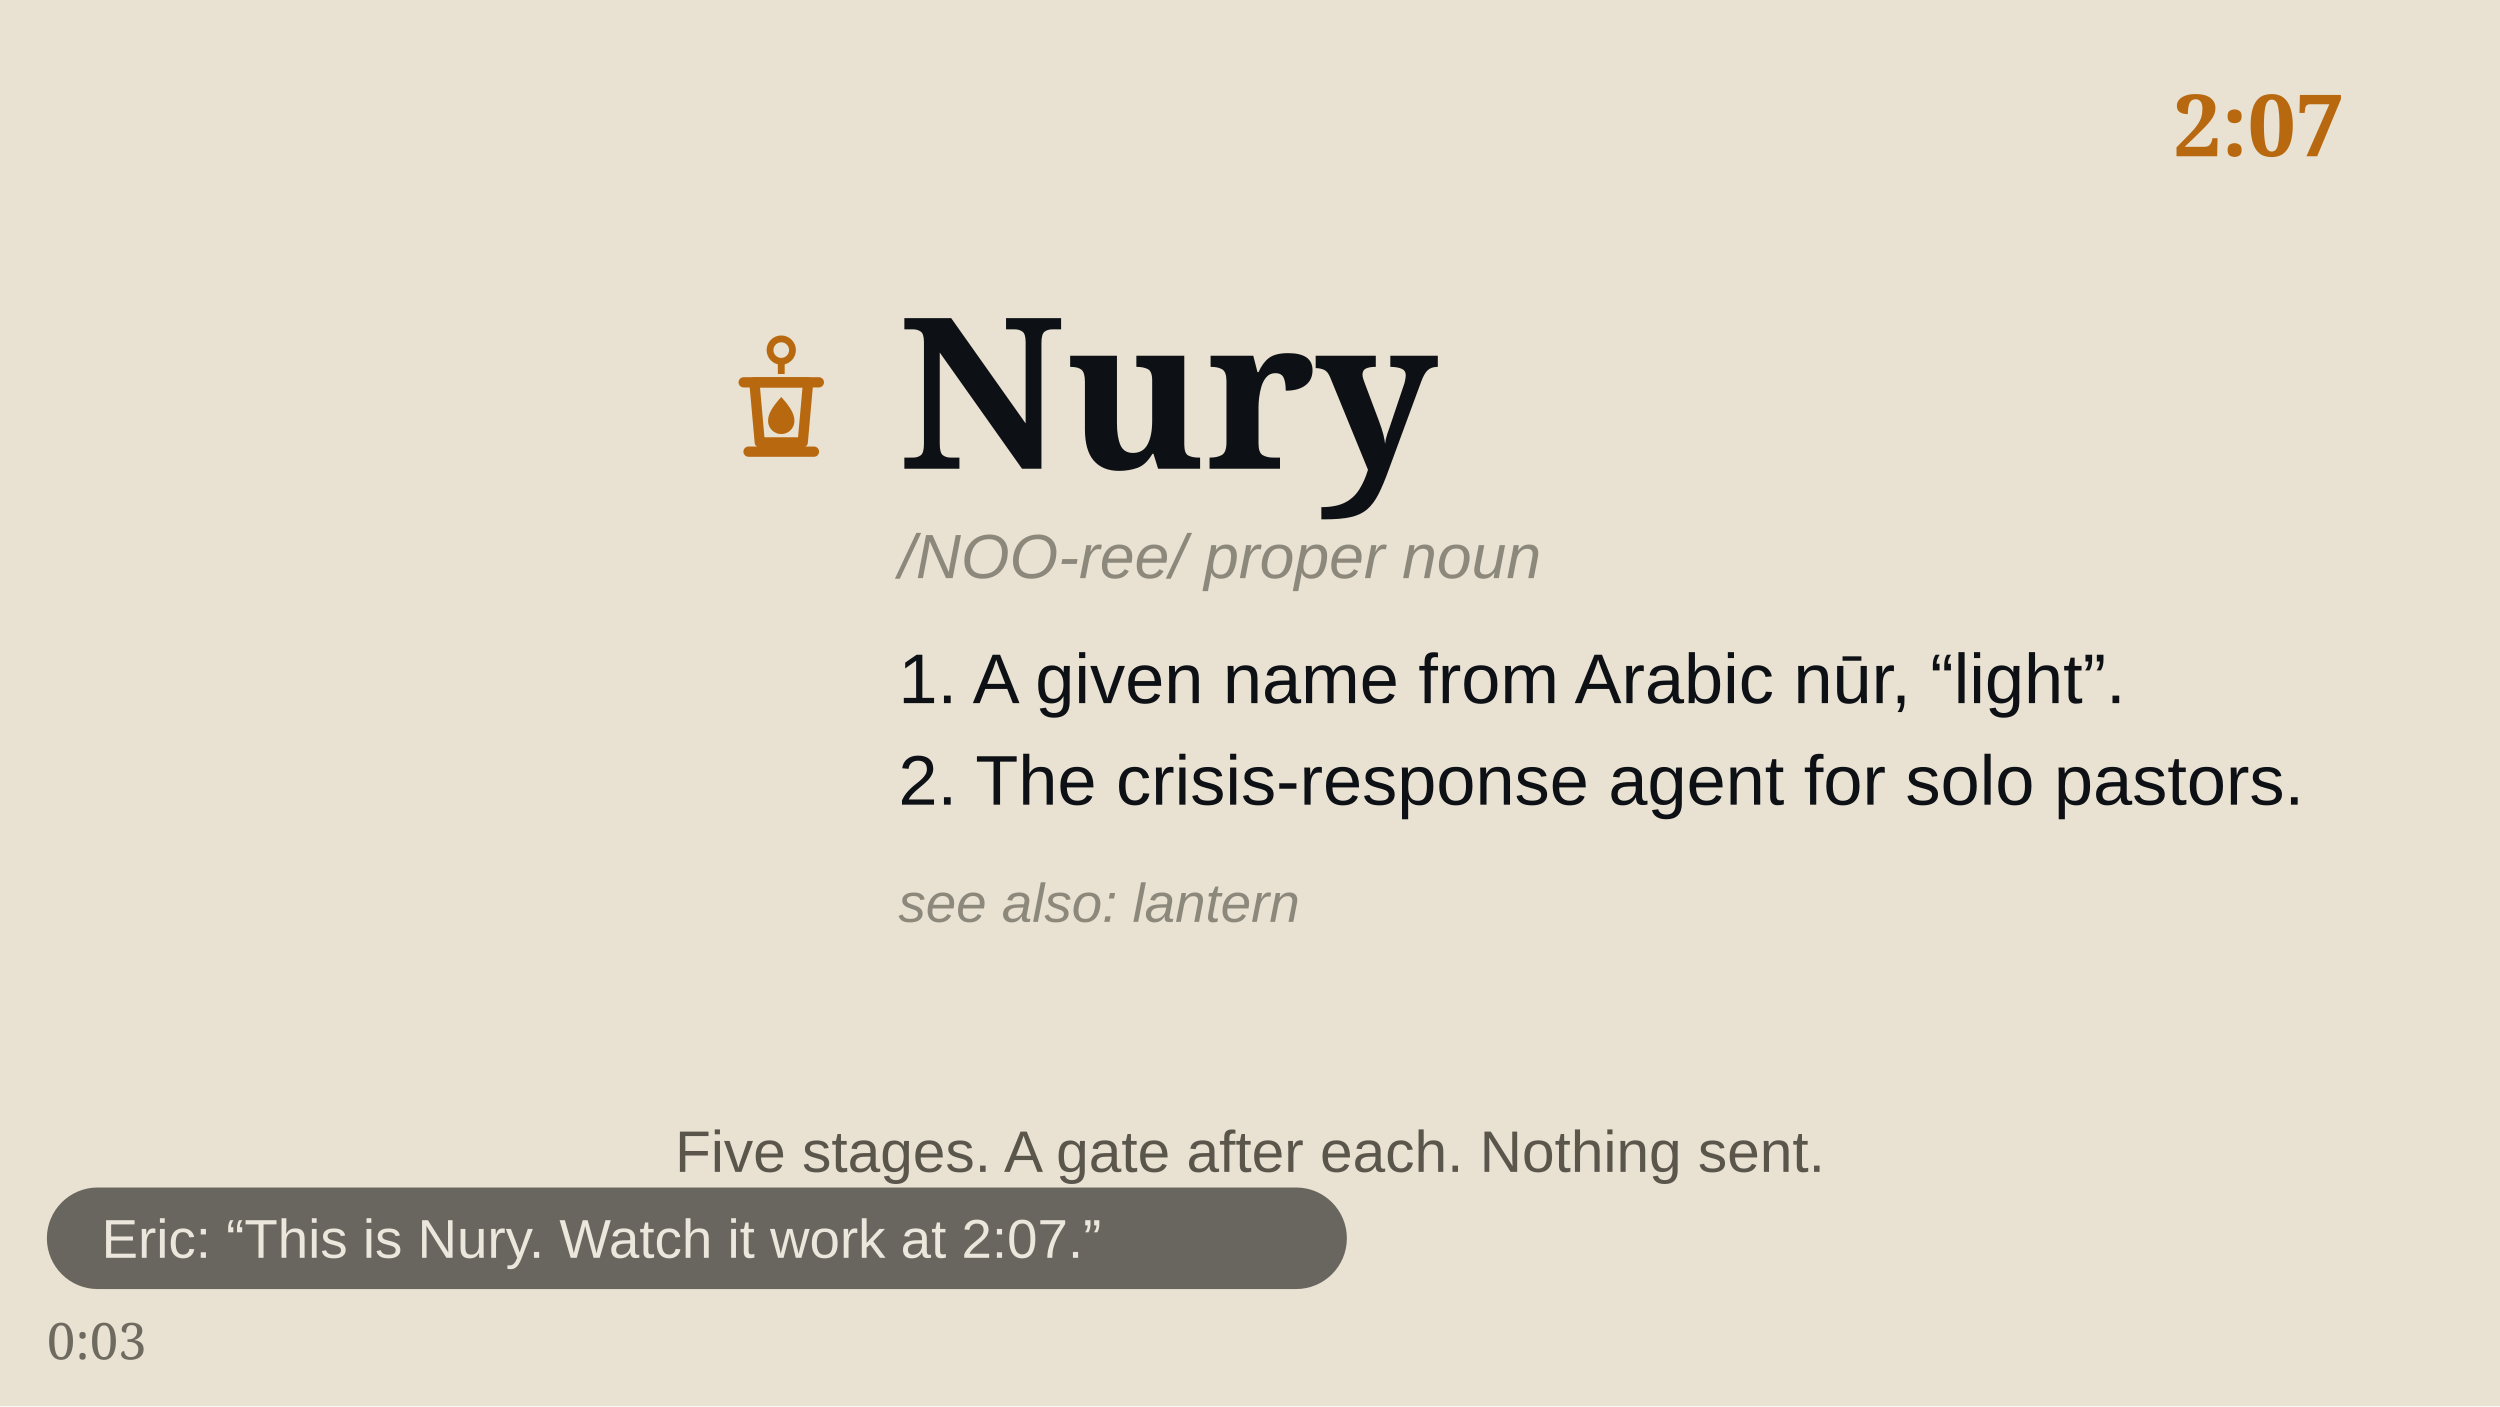
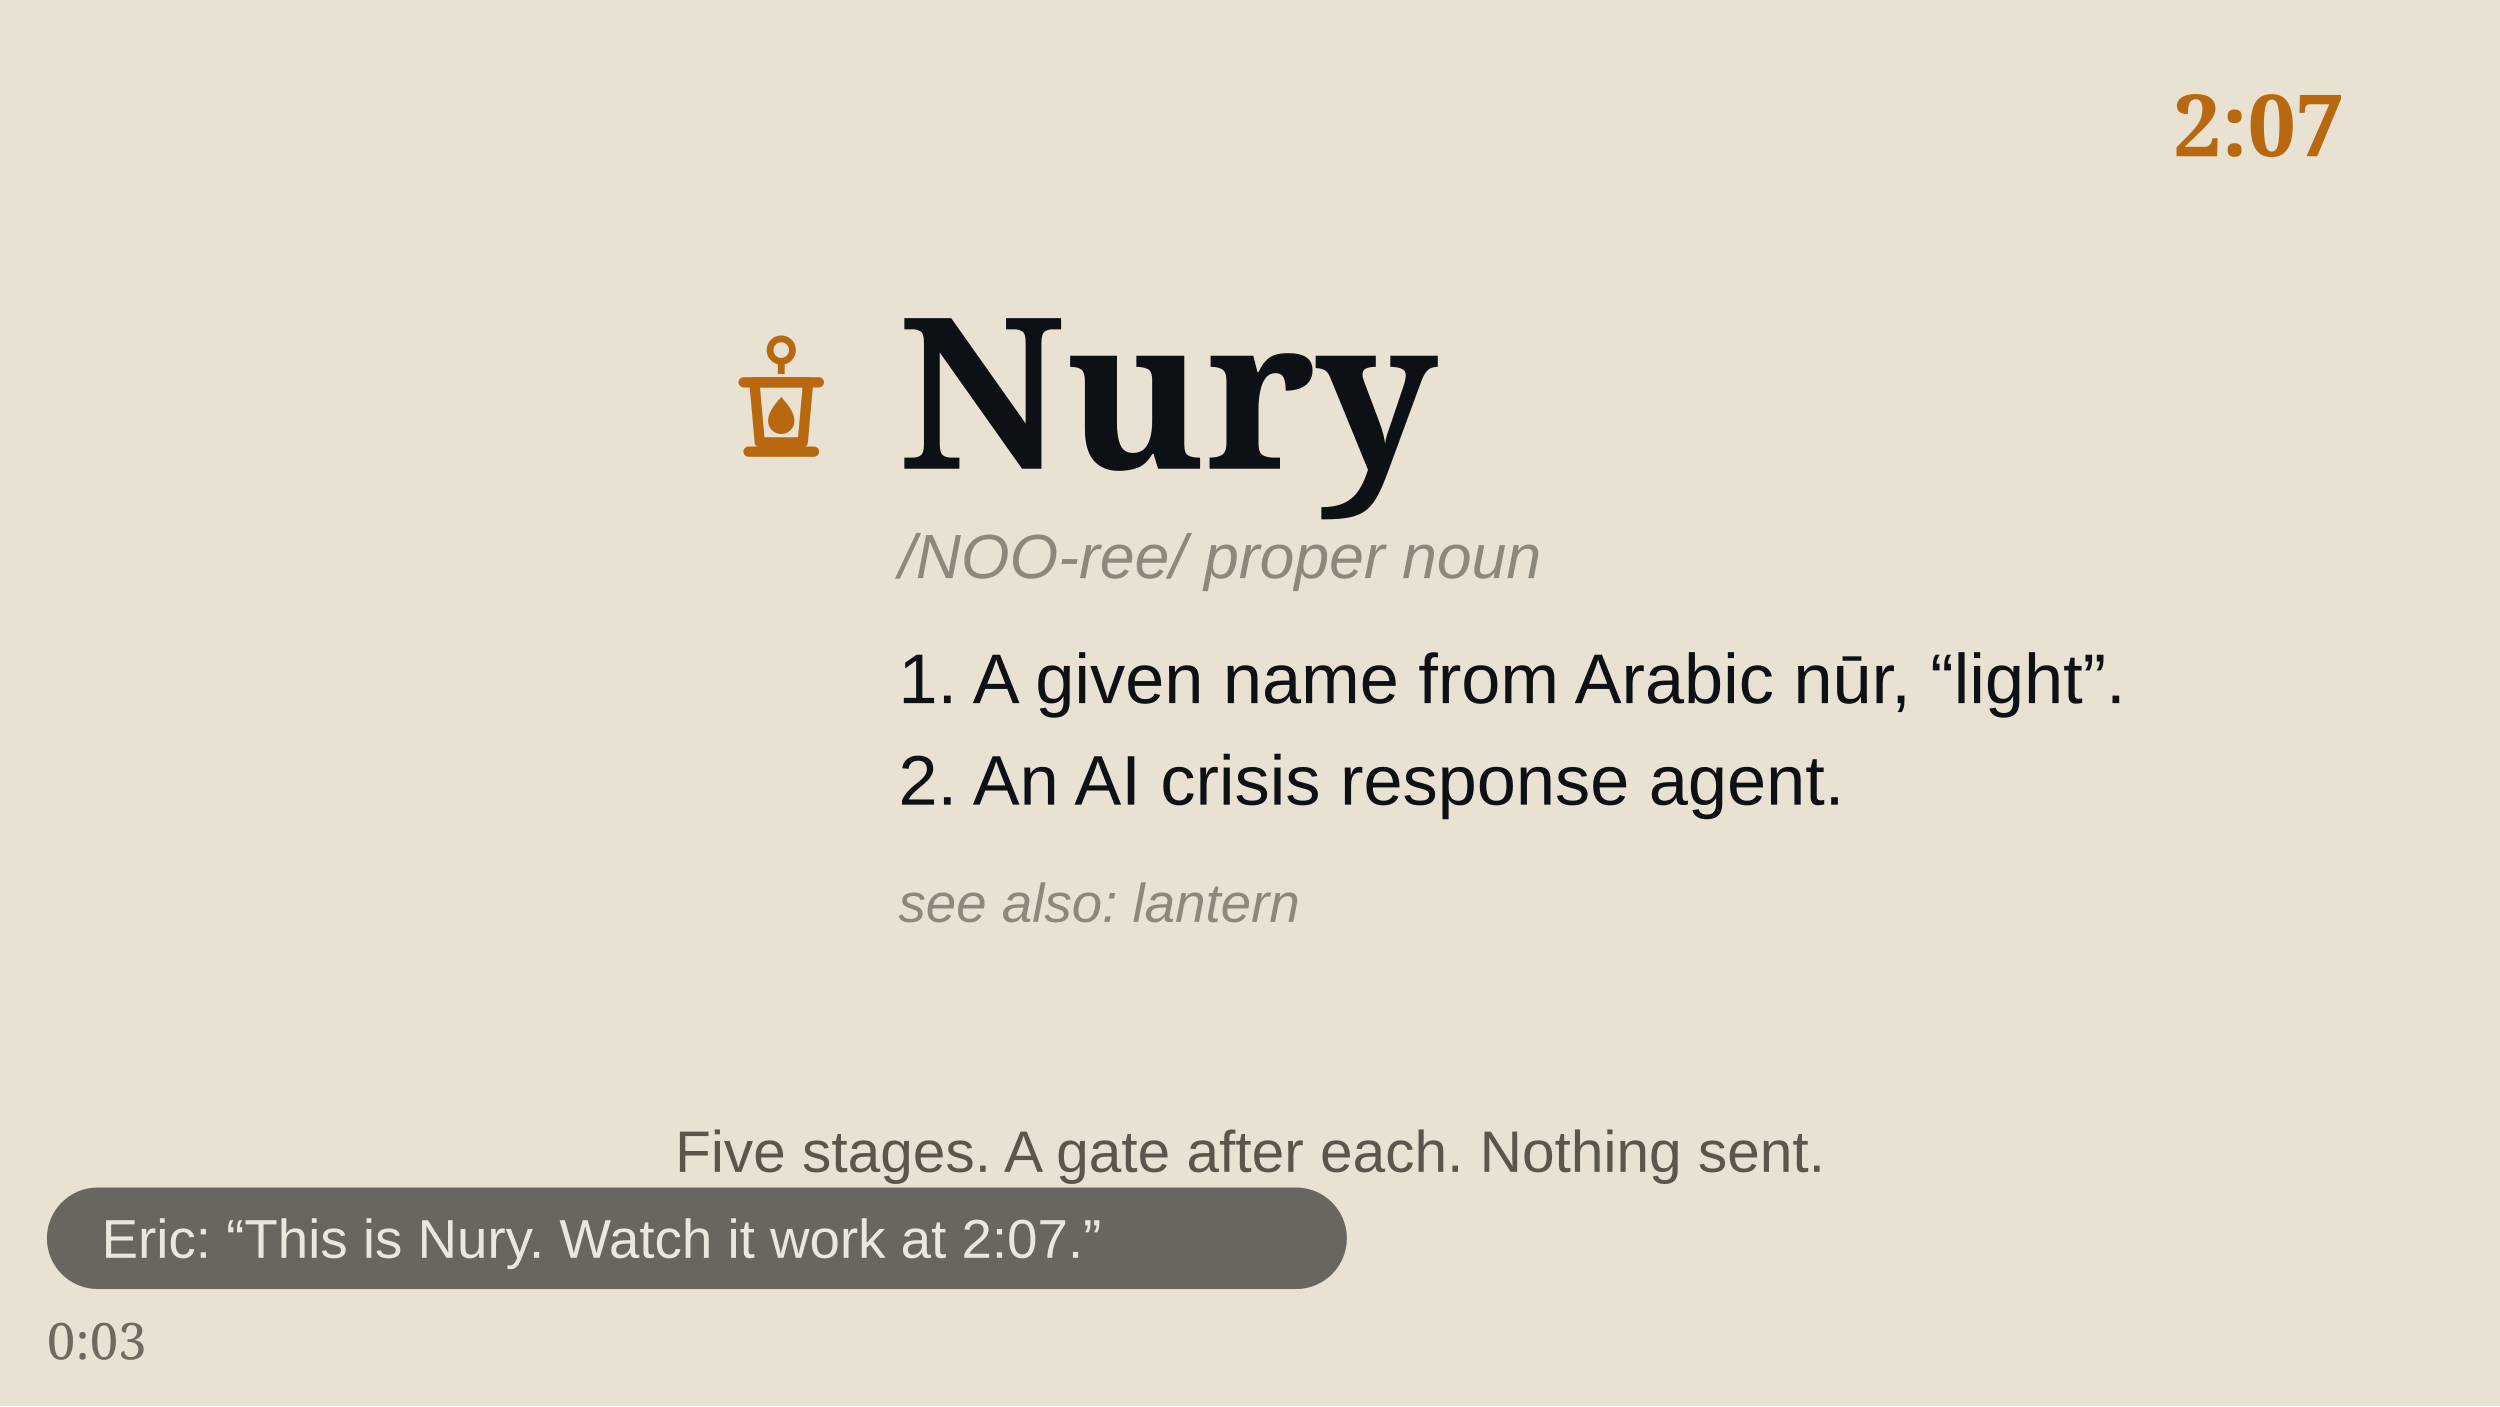
<svg xmlns="http://www.w3.org/2000/svg" viewBox="0 0 640 360" role="img">
  <rect width="640" height="360" fill="#e9e2d2" />
  <g transform="translate(180.0 82.0) scale(0.625)">
    <g fill="#b8680f" stroke="#b8680f">
      <path fill="none" stroke-width="4.2" stroke-linejoin="round" d="M21 25.4 H43 L40.8 50 H23.2 Z" />
      <path fill="none" stroke-width="4.2" stroke-linecap="round" d="M16.6 25.4 H47.4 M18.6 53.8 H45.4" />
      <circle cx="32" cy="12.2" r="4.6" fill="none" stroke-width="2.8" />
      <path fill="none" stroke-width="2.8" d="M32 16.8 V22" />
      <path stroke="none" d="M32 31.4 C35.8 35.6 37.4 38.4 37.4 41.2 A5.4 5.4 0 0 1 26.6 41.2 C26.6 38.4 28.2 35.6 32 31.4 Z" />
    </g>
  </g>
  <text x="230" y="120" font-family="Georgia,serif" font-size="54" fill="#0d1015" text-anchor="start" font-weight="600">Nury</text>
  <text x="230" y="148" font-family="Arial,sans-serif" font-size="16" fill="#8d887c" text-anchor="start" font-weight="400" font-style="italic">/NOO-ree/  proper noun</text>
  <text x="230" y="180" font-family="Arial,sans-serif" font-size="18" fill="#0d1015" text-anchor="start" font-weight="400">1. A given name from Arabic nūr, “light”.</text>
-   <text x="230" y="206" font-family="Arial,sans-serif" font-size="18" fill="#0d1015" text-anchor="start" font-weight="400">2. The crisis-response agent for solo pastors.</text>
+   <text x="230" y="206" font-family="Arial,sans-serif" font-size="18" fill="#0d1015" text-anchor="start" font-weight="400">2. An AI crisis response agent.</text>
  <text x="230" y="236" font-family="Arial,sans-serif" font-size="14" fill="#8d887c" text-anchor="start" font-weight="400" font-style="italic">see also: lantern</text>
  <text x="600" y="40" font-family="Georgia,serif" font-size="22" fill="#b8680f" text-anchor="end" font-weight="600">2:07</text>
  <text x="320" y="300" font-family="Arial,sans-serif" font-size="15" fill="#5b564c" text-anchor="middle" font-weight="400">Five stages. A gate after each. Nothing sent.</text>
  <rect x="12" y="304" width="332.8" height="26" rx="13" fill="#000" opacity=".55" />
  <text x="26" y="322" font-family="Arial,sans-serif" font-size="14" fill="#ece7dc" text-anchor="start" font-weight="400">Eric: “This is Nury. Watch it work at 2:07.”</text>
  <text x="12" y="348" font-family="Georgia,serif" font-size="13" fill="#6f6a5f">0:03</text>
</svg>
